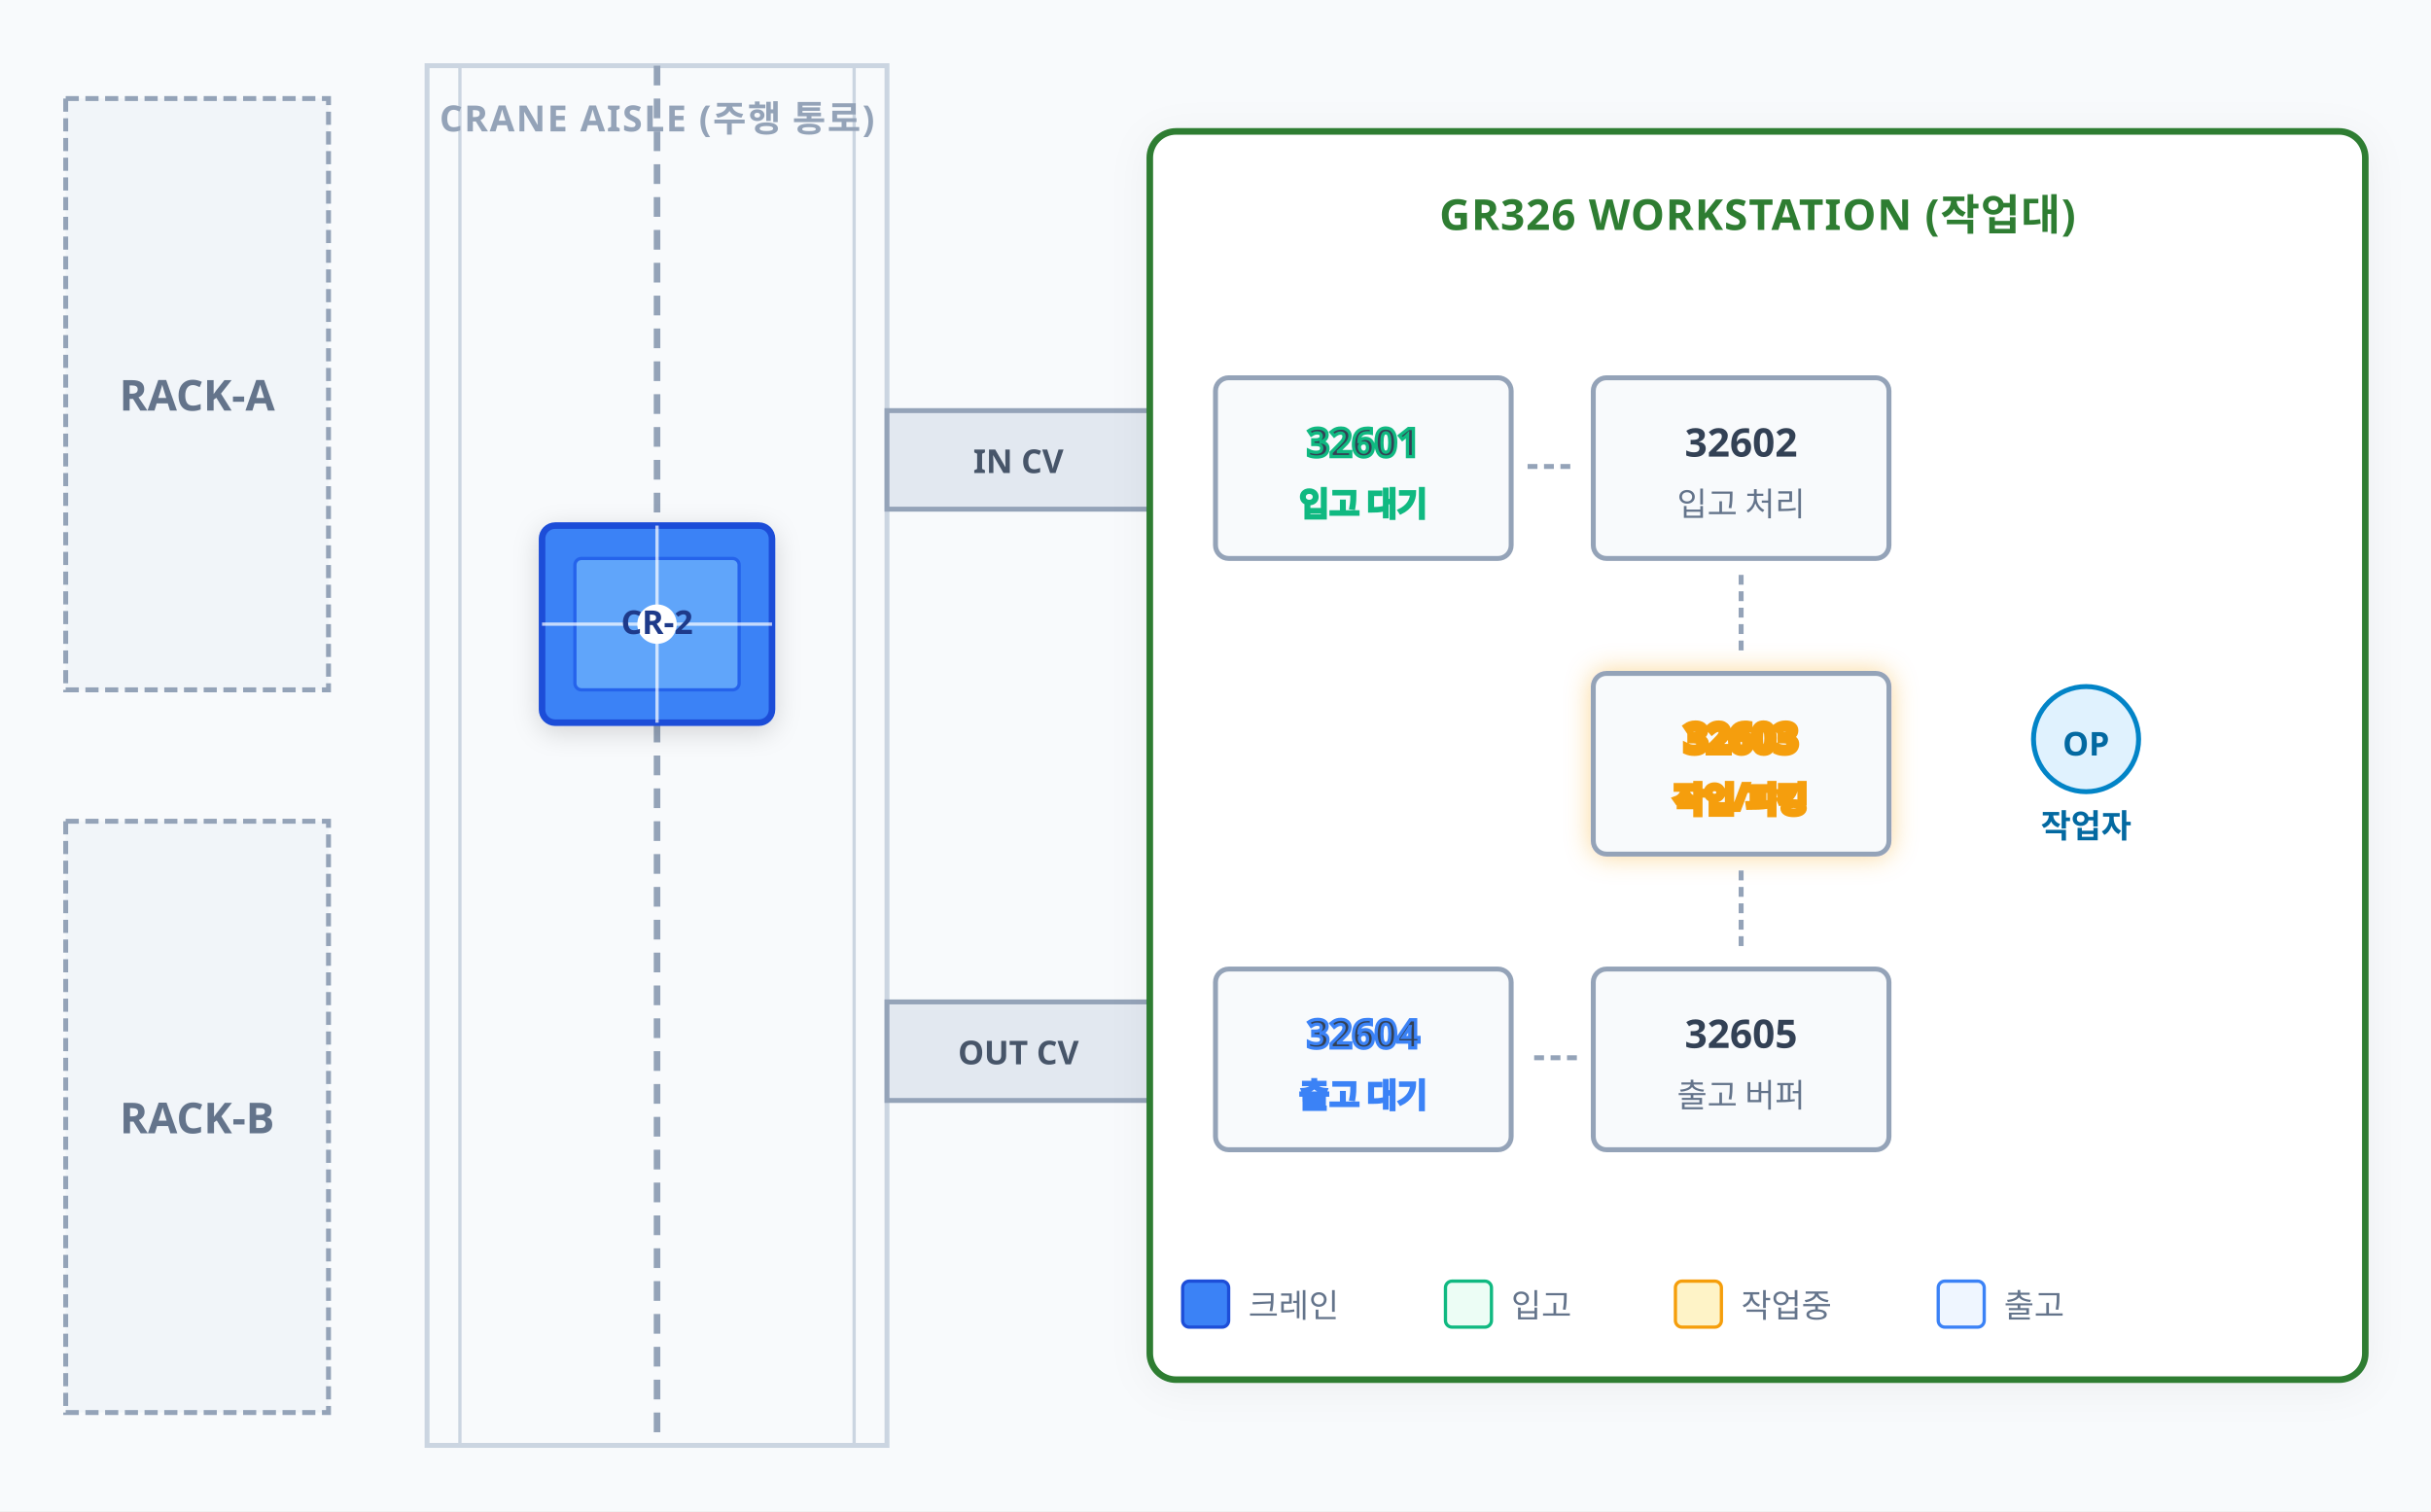
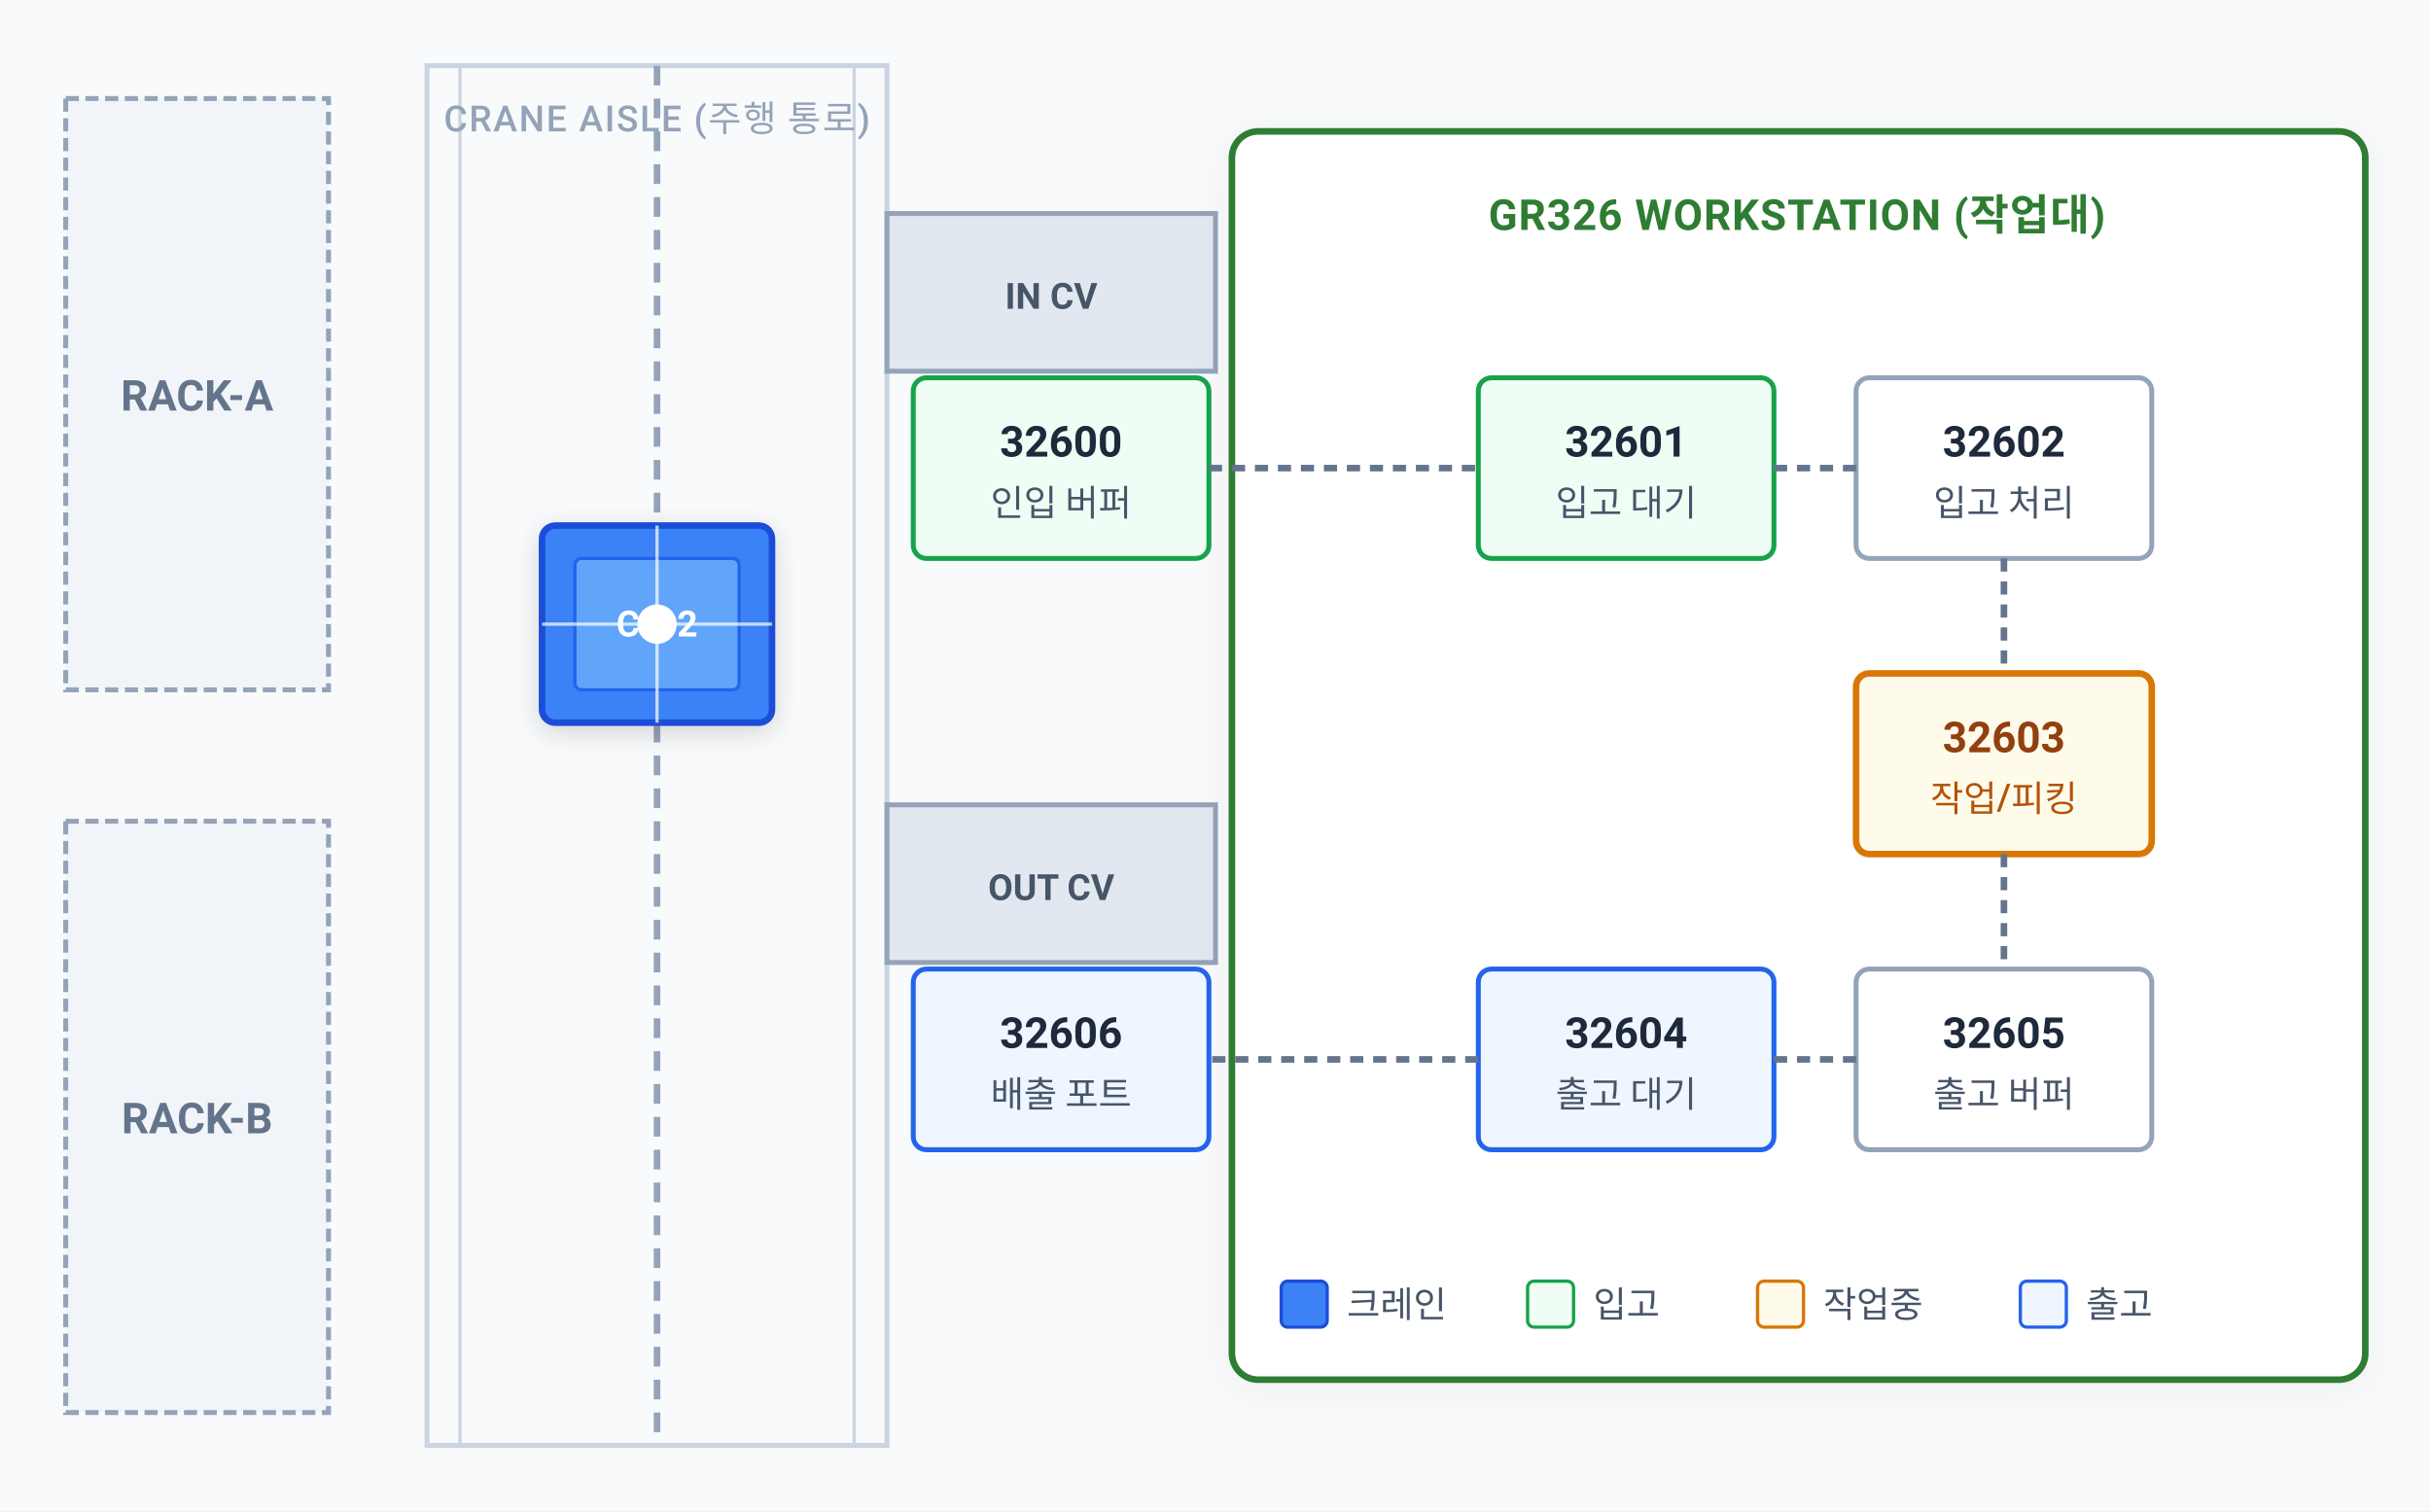
<svg xmlns="http://www.w3.org/2000/svg" viewBox="0 0 740 460" width="100%" height="100%">
  <defs>
    <style>
      .svg-bg { fill: #f8fafc; }
      .grid-line { stroke: #e2e8f0; stroke-width: 0.5; }
      .rack-boundary { fill: #f1f5f9; stroke: #94a3b8; stroke-width: 1.5; stroke-dasharray: 4, 2; }
-       .rack-text { font-size: 13px; font-weight: 700; fill: #64748b; font-family: sans-serif; }
+       .rack-text { font-size: 13px; font-weight: 600; fill: #64748b; font-family: -apple-system, BlinkMacSystemFont, "Segoe UI", Roboto, sans-serif; }
      .aisle-boundary { fill: #f8fafc; stroke: #cbd5e1; stroke-width: 1.5; }
      .rail-center-line { stroke: #94a3b8; stroke-width: 2; stroke-dasharray: 6, 4; }
      .rail-side-line { stroke: #cbd5e1; stroke-width: 1; }
-       .aisle-label { font-size: 11px; font-weight: 600; fill: #94a3b8; letter-spacing: 0.5px; font-family: sans-serif; }
+       .aisle-label { font-size: 11px; font-weight: 500; fill: #94a3b8; letter-spacing: 0.5px; font-family: -apple-system, BlinkMacSystemFont, "Segoe UI", Roboto, sans-serif; }
+       
+       /* 크레인 */
      .crane-unit {
        transition: transform 1.2s cubic-bezier(0.25, 0.1, 0.25, 1.0);
        will-change: transform;
      }
      .crane-body { fill: #3b82f6; stroke: #1d4ed8; stroke-width: 2; filter: drop-shadow(0 2px 4px rgba(0, 0, 0, 0.15)); }
      .crane-inner { fill: #60a5fa; stroke: #2563eb; stroke-width: 1; }
      .crane-cross { stroke: #ffffff; stroke-width: 1; opacity: 0.7; }
      .crane-center-dot { fill: #ffffff; }
-       .crane-label { font-size: 10px; font-weight: 800; fill: #1e3a8a; font-family: sans-serif; }
+       .crane-label { font-size: 11px; font-weight: 700; fill: #ffffff; font-family: -apple-system, BlinkMacSystemFont, "Segoe UI", Roboto, sans-serif; dominant-baseline: central; }
+       
+       /* 컨베이어 */
      .conveyor-lane { fill: #e2e8f0; stroke: #94a3b8; stroke-width: 1.5; }
-       .conveyor-label { font-size: 10px; font-weight: 700; fill: #475569; font-family: sans-serif; }
+       .conveyor-label { font-size: 11px; font-weight: 600; fill: #475569; font-family: -apple-system, BlinkMacSystemFont, "Segoe UI", Roboto, sans-serif; }
      .ws-boundary { fill: #ffffff; stroke: #2e7d32; stroke-width: 2; filter: drop-shadow(0 2px 6px rgba(0, 0, 0, 0.05)); }
-       .ws-title { font-size: 13px; font-weight: 700; fill: #2e7d32; letter-spacing: 0.3px; font-family: sans-serif; }
-       .tray-rect { fill: #f8fafc; stroke: #94a3b8; stroke-width: 1.5; transition: all 0.2s ease; }
-       .tray-inbound { fill: #ecfdf5; stroke: #10b981; }
-       .tray-outbound { fill: #eff6ff; stroke: #3b82f6; }
-       .tray-active { fill: #fef3c7; stroke: #f59e0b; stroke-width: 2; filter: drop-shadow(0 0 4px rgba(245, 158, 11, 0.4)); }
-       .tray-title { font-size: 12px; font-weight: 700; fill: #334155; font-family: sans-serif; pointer-events: none; }
-       .tray-sub { font-size: 10px; font-weight: 500; fill: #64748b; font-family: sans-serif; pointer-events: none; }
+       .ws-title { font-size: 13px; font-weight: 700; fill: #2e7d32; letter-spacing: 0.3px; font-family: -apple-system, BlinkMacSystemFont, "Segoe UI", Roboto, sans-serif; }
+       
+       /* 포지션 노드 */
+       .tray-rect { fill: #ffffff; stroke: #94a3b8; stroke-width: 1.5; transition: all 0.2s ease; }
+       .tray-inbound .tray-rect { fill: #f0fdf4; stroke: #16a34a; }
+       .tray-outbound .tray-rect { fill: #eff6ff; stroke: #2563eb; }
+       .tray-active .tray-rect { fill: #fffbeb; stroke: #d97706; stroke-width: 2; }
+       
+       /* 노드 라벨 텍스트 */
+       .tray-title { font-size: 13px; font-weight: 700; fill: #1e293b; font-family: -apple-system, BlinkMacSystemFont, "Segoe UI", Roboto, sans-serif; pointer-events: none; }
+       .tray-sub { font-size: 11px; font-weight: 500; fill: #475569; font-family: -apple-system, BlinkMacSystemFont, "Segoe UI", Roboto, sans-serif; pointer-events: none; }
      .active-title { fill: #92400e; }
      .active-sub { fill: #b45309; }
+       
      .clickable { cursor: pointer; }
-       .clickable:hover .tray-rect { filter: brightness(0.92); stroke-width: 2; }
-       .clickable:hover.tray-active .tray-rect { filter: drop-shadow(0 0 8px rgba(245, 158, 11, 0.7)); }
-       .operator-icon-bg { fill: #e0f2fe; stroke: #0284c7; stroke-width: 1.5; }
-       .operator-icon { font-size: 10px; font-weight: 800; fill: #0369a1; font-family: sans-serif; }
-       .operator-text { font-size: 10px; font-weight: 600; fill: #0369a1; font-family: sans-serif; }
-       .flow-arrow { stroke: #94a3b8; stroke-width: 1.5; stroke-dasharray: 3, 2; fill: none; }
+       .clickable:hover .tray-rect { stroke-width: 2; stroke: #1e40af; }
+       
+       /* 흐름 연결 패스 (상단 레이어로 돋보이게 보정) */
+       .flow-arrow { stroke: #64748b; stroke-width: 2; stroke-dasharray: 4, 3; fill: none; }
+       
+       /* 범례 */
      .legend-crane { fill: #3b82f6; stroke: #1d4ed8; }
-       .legend-inbound { fill: #ecfdf5; stroke: #10b981; }
-       .legend-active { fill: #fef3c7; stroke: #f59e0b; }
-       .legend-outbound { fill: #eff6ff; stroke: #3b82f6; }
-       .legend-text { font-size: 10px; font-weight: 500; fill: #64748b; font-family: sans-serif; }
-     /* 실시간 트레이(Tray/Carrier) 렌더링 스타일 */
-     .tray-unit {
-       transition: transform 0.8s cubic-bezier(0.25, 0.1, 0.25, 1.0);
-       will-change: transform;
-       cursor: pointer;
-     }
-     .tray-base {
-       fill: #1976D2;
-       stroke: #0D47A1;
-       stroke-width: 1.5;
-       rx: 6;
-       ry: 6;
-       filter: drop-shadow(0 2px 5px rgba(0, 0, 0, 0.25));
-     }
-     .tray-inner {
-       fill: #2196F3;
-       rx: 3;
-       ry: 3;
-     }
-     .tray-label {
-       font-family: -apple-system, BlinkMacSystemFont, "Segoe UI", Roboto, sans-serif;
-       font-size: 11px;
-       font-weight: 700;
-       fill: #FFFFFF;
-       text-anchor: middle;
-       dominant-baseline: central;
-       pointer-events: none;
-     }
-   </style>
+       .legend-inbound { fill: #f0fdf4; stroke: #16a34a; }
+       .legend-active { fill: #fffbeb; stroke: #d97706; }
+       .legend-outbound { fill: #eff6ff; stroke: #2563eb; }
+       .legend-text { font-size: 11px; font-weight: 500; fill: #475569; font-family: -apple-system, BlinkMacSystemFont, "Segoe UI", Roboto, sans-serif; }
+       
+       /* 실시간 트레이 */
+       .tray-unit {
+         transition: transform 0.8s cubic-bezier(0.25, 0.1, 0.25, 1.0);
+         will-change: transform;
+         cursor: pointer;
+       }
+       .tray-base {
+         fill: #1976D2;
+         stroke: #0D47A1;
+         stroke-width: 1.5;
+         rx: 6; ry: 6;
+         filter: drop-shadow(0 2px 5px rgba(0,0,0,0.25));
+       }
+       .tray-inner { fill: #2196F3; rx: 3; ry: 3; }
+       .tray-label {
+         font-family: -apple-system, BlinkMacSystemFont, "Segoe UI", Roboto, sans-serif;
+         font-size: 11px;
+         font-weight: 700;
+         fill: #FFFFFF;
+         text-anchor: middle;
+         dominant-baseline: central;
+         pointer-events: none;
+       }
+     </style>
    <pattern id="gridPattern" width="20" height="20" patternUnits="userSpaceOnUse">
      <path d="M 20 0 L 0 0 0 20" fill="none" class="grid-line" />
    </pattern>
  </defs>
  <rect width="100%" height="100%" fill="url(#gridPattern)" class="svg-bg" />
  <g class="rack-group">
    <rect x="20" y="30" width="80" height="180" class="rack-boundary" />
    <text x="60" y="125" class="rack-text" text-anchor="middle">RACK-A</text>
    <rect x="20" y="250" width="80" height="180" class="rack-boundary" />
    <text x="60" y="345" class="rack-text" text-anchor="middle">RACK-B</text>
  </g>
  <g class="crane-aisle-group">
    <rect x="130" y="20" width="140" height="420" class="aisle-boundary" />
    <line x1="200" y1="20" x2="200" y2="440" class="rail-center-line" />
    <line x1="140" y1="20" x2="140" y2="440" class="rail-side-line" />
    <line x1="260" y1="20" x2="260" y2="440" class="rail-side-line" />
-     <text x="200" y="40" class="aisle-label" text-anchor="middle">
-       CRANE AISLE (주행 통로)
-     </text>
+     <text x="200" y="40" class="aisle-label" text-anchor="middle">CRANE AISLE (주행 통로)</text>
    <g id="crane-unit" class="crane-unit" transform="translate(200, 190)">
      <rect x="-35" y="-30" width="70" height="60" rx="4" class="crane-body" />
      <rect x="-25" y="-20" width="50" height="40" rx="2" class="crane-inner" />
      <line x1="0" y1="-30" x2="0" y2="30" class="crane-cross" />
      <line x1="-35" y1="0" x2="35" y2="0" class="crane-cross" />
      <circle cx="0" cy="0" r="6" class="crane-center-dot" />
-       <text x="0" y="3" class="crane-label" text-anchor="middle">CR-2</text>
+       <text x="0" y="0" class="crane-label" text-anchor="middle">CR-2</text>
    </g>
  </g>
-   <g class="conveyor-connection">
-     <rect x="270" y="125" width="80" height="30" class="conveyor-lane" />
-     <text x="310" y="144" class="conveyor-label" text-anchor="middle">IN CV</text>
-     <rect x="270" y="305" width="80" height="30" class="conveyor-lane" />
-     <text x="310" y="324" class="conveyor-label" text-anchor="middle">OUT CV</text>
+   <g class="conveyor-connection-in">
+     <rect x="270" y="65" width="100" height="48" class="conveyor-lane" />
+     <text x="320" y="94" class="conveyor-label" text-anchor="middle">IN CV</text>
+   </g>
+   <g class="conveyor-connection-out">
+     <rect x="270" y="245" width="100" height="48" class="conveyor-lane" />
+     <text x="320" y="274" class="conveyor-label" text-anchor="middle">OUT CV</text>
  </g>
  <g class="workstation-group">
-     <rect x="350" y="40" width="370" height="380" rx="8" class="ws-boundary" />
-     <text x="535" y="70" class="ws-title" text-anchor="middle">
-       GR326 WORKSTATION (작업대)
-     </text>
-     <g id="pos-32601" class="tray-position tray-inbound clickable" transform="translate(370, 115)">
+     <rect x="375" y="40" width="345" height="380" rx="8" class="ws-boundary" />
+     <text x="547" y="70" class="ws-title" text-anchor="middle">GR326 WORKSTATION (작업대)</text>
+   </g>
+   <g class="position-nodes">
+     <g id="pos-32600" class="tray-position tray-inbound clickable" transform="translate(278, 115)">
+       <rect width="90" height="55" rx="4" class="tray-rect" />
+       <text x="45" y="24" class="tray-title" text-anchor="middle">32600</text>
+       <text x="45" y="42" class="tray-sub" text-anchor="middle">인입 버퍼</text>
+     </g>
+     <g id="pos-32601" class="tray-position tray-inbound clickable" transform="translate(450, 115)">
      <rect width="90" height="55" rx="4" class="tray-rect" />
      <text x="45" y="24" class="tray-title" text-anchor="middle">32601</text>
      <text x="45" y="42" class="tray-sub" text-anchor="middle">입고 대기</text>
    </g>
-     <g id="pos-32602" class="tray-position clickable" transform="translate(485, 115)">
+     <g id="pos-32602" class="tray-position clickable" transform="translate(565, 115)">
      <rect width="90" height="55" rx="4" class="tray-rect" />
      <text x="45" y="24" class="tray-title" text-anchor="middle">32602</text>
      <text x="45" y="42" class="tray-sub" text-anchor="middle">입고 처리</text>
    </g>
-     <g id="pos-32603" class="tray-position tray-active clickable" transform="translate(485, 205)">
+     <g id="pos-32603" class="tray-position tray-active clickable" transform="translate(565, 205)">
      <rect width="90" height="55" rx="4" class="tray-rect" />
      <text x="45" y="24" class="tray-title active-title" text-anchor="middle">32603</text>
      <text x="45" y="42" class="tray-sub active-sub" text-anchor="middle">작업/피킹</text>
    </g>
-     <g class="operator-area" transform="translate(600, 200)">
-       <circle cx="35" cy="25" r="16" class="operator-icon-bg" />
-       <text x="35" y="30" class="operator-icon" text-anchor="middle">OP</text>
-       <text x="35" y="55" class="operator-text" text-anchor="middle">작업자</text>
-     </g>
-     <g id="pos-32604" class="tray-position tray-outbound clickable" transform="translate(370, 295)">
+     <g id="pos-32604" class="tray-position tray-outbound clickable" transform="translate(450, 295)">
      <rect width="90" height="55" rx="4" class="tray-rect" />
      <text x="45" y="24" class="tray-title" text-anchor="middle">32604</text>
      <text x="45" y="42" class="tray-sub" text-anchor="middle">출고 대기</text>
    </g>
-     <g id="pos-32605" class="tray-position clickable" transform="translate(485, 295)">
+     <g id="pos-32605" class="tray-position clickable" transform="translate(565, 295)">
      <rect width="90" height="55" rx="4" class="tray-rect" />
      <text x="45" y="24" class="tray-title" text-anchor="middle">32605</text>
      <text x="45" y="42" class="tray-sub" text-anchor="middle">출고 버퍼</text>
    </g>
-     <path d="M 465 142 L 480 142" class="flow-arrow" />
-     <path d="M 530 175 L 530 200" class="flow-arrow" />
-     <path d="M 530 265 L 530 290" class="flow-arrow" />
-     <path d="M 480 322 L 465 322" class="flow-arrow" />
+     <g id="pos-32606" class="tray-position tray-outbound clickable" transform="translate(278, 295)">
+       <rect width="90" height="55" rx="4" class="tray-rect" />
+       <text x="45" y="24" class="tray-title" text-anchor="middle">32606</text>
+       <text x="45" y="42" class="tray-sub" text-anchor="middle">배출 포트</text>
+     </g>
  </g>
-   <g class="legend-group" transform="translate(360, 390)">
+   <g class="flow-path-layer">
+     <path id="path-14" d="M 368 142.5 L 450 142.5" class="flow-arrow" />
+     <path d="M 540 142.5 L 565 142.5" class="flow-arrow" />
+     <path d="M 610 170 L 610 205" class="flow-arrow" />
+     <path d="M 610 260 L 610 295" class="flow-arrow" />
+     <path d="M 565 322.5 L 540 322.5" class="flow-arrow" />
+     <path id="path-15" d="M 450 322.5 L 368 322.5" class="flow-arrow" />
+   </g>
+   <g class="legend-group" transform="translate(390, 390)">
    <rect x="0" y="0" width="14" height="14" rx="2" class="legend-crane" />
    <text x="20" y="11" class="legend-text">크레인</text>
-     <rect x="80" y="0" width="14" height="14" rx="2" class="legend-inbound" />
-     <text x="100" y="11" class="legend-text">입고</text>
-     <rect x="150" y="0" width="14" height="14" rx="2" class="legend-active" />
-     <text x="170" y="11" class="legend-text">작업중</text>
-     <rect x="230" y="0" width="14" height="14" rx="2" class="legend-outbound" />
-     <text x="250" y="11" class="legend-text">출고</text>
+     <rect x="75" y="0" width="14" height="14" rx="2" class="legend-inbound" />
+     <text x="95" y="11" class="legend-text">입고</text>
+     <rect x="145" y="0" width="14" height="14" rx="2" class="legend-active" />
+     <text x="165" y="11" class="legend-text">작업중</text>
+     <rect x="225" y="0" width="14" height="14" rx="2" class="legend-outbound" />
+     <text x="245" y="11" class="legend-text">출고</text>
  </g>
-   <g id="tray-layer">
-   </g>
+   <g id="tray-layer" />
</svg>
